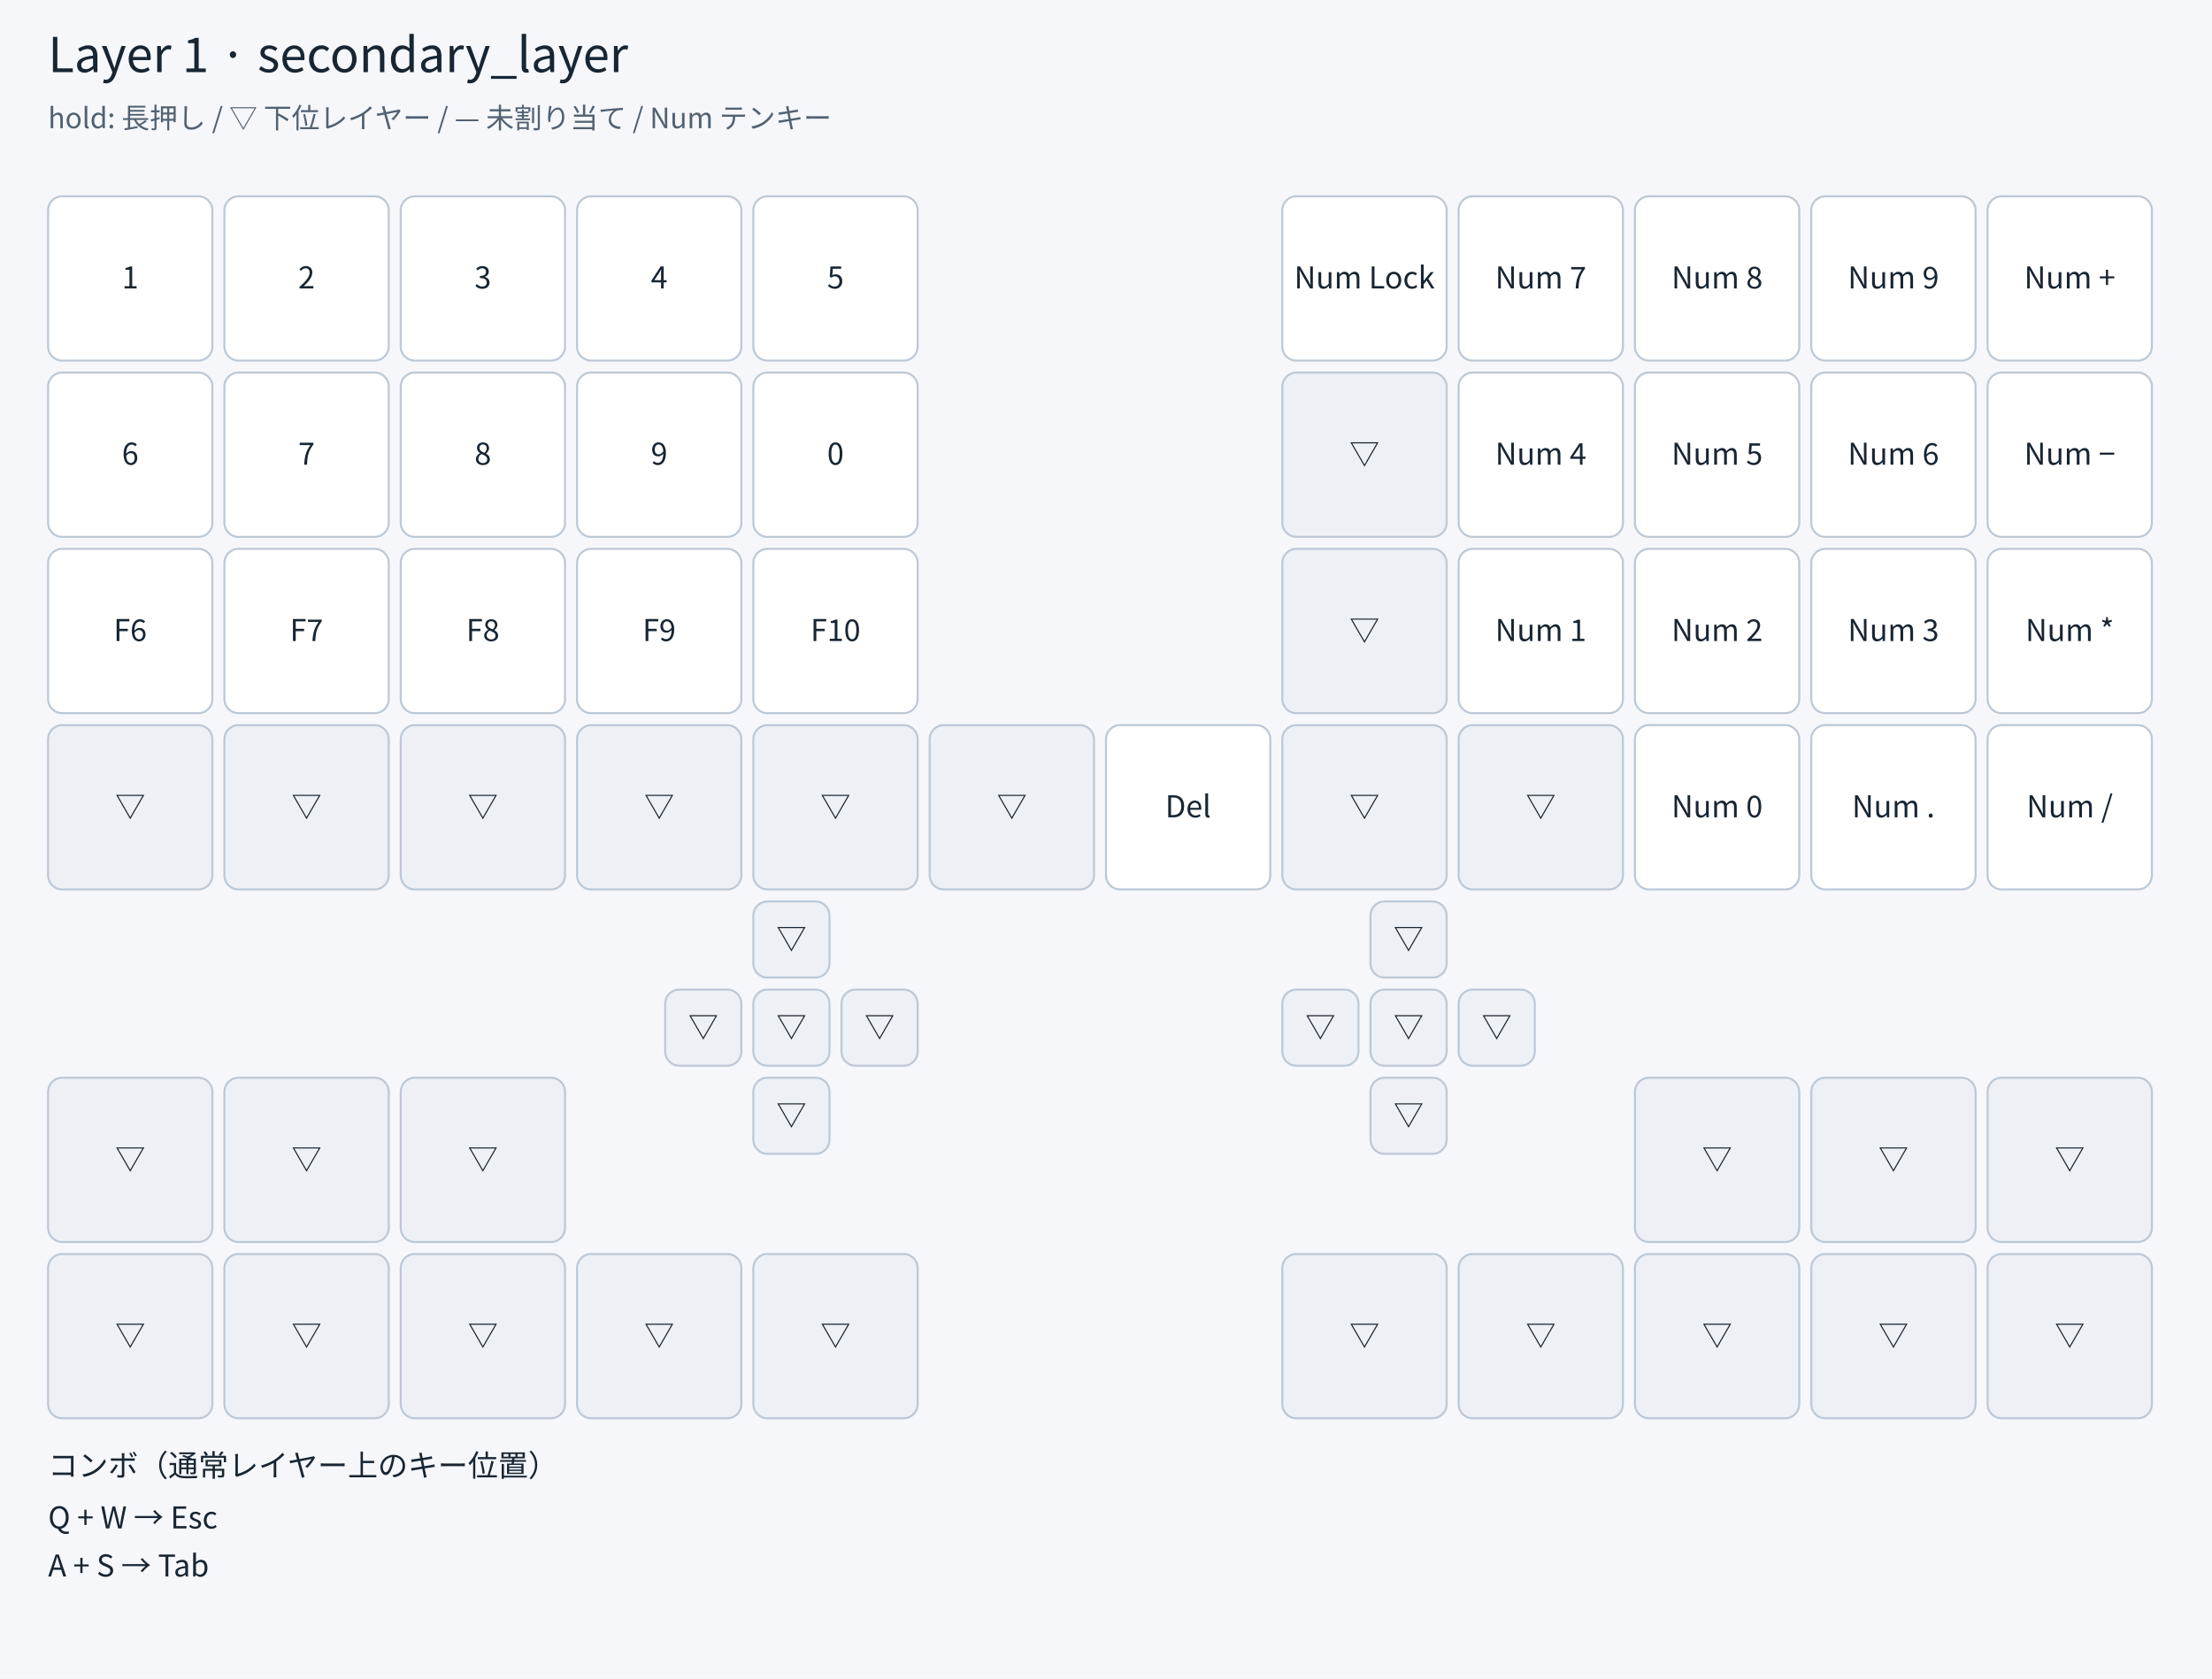
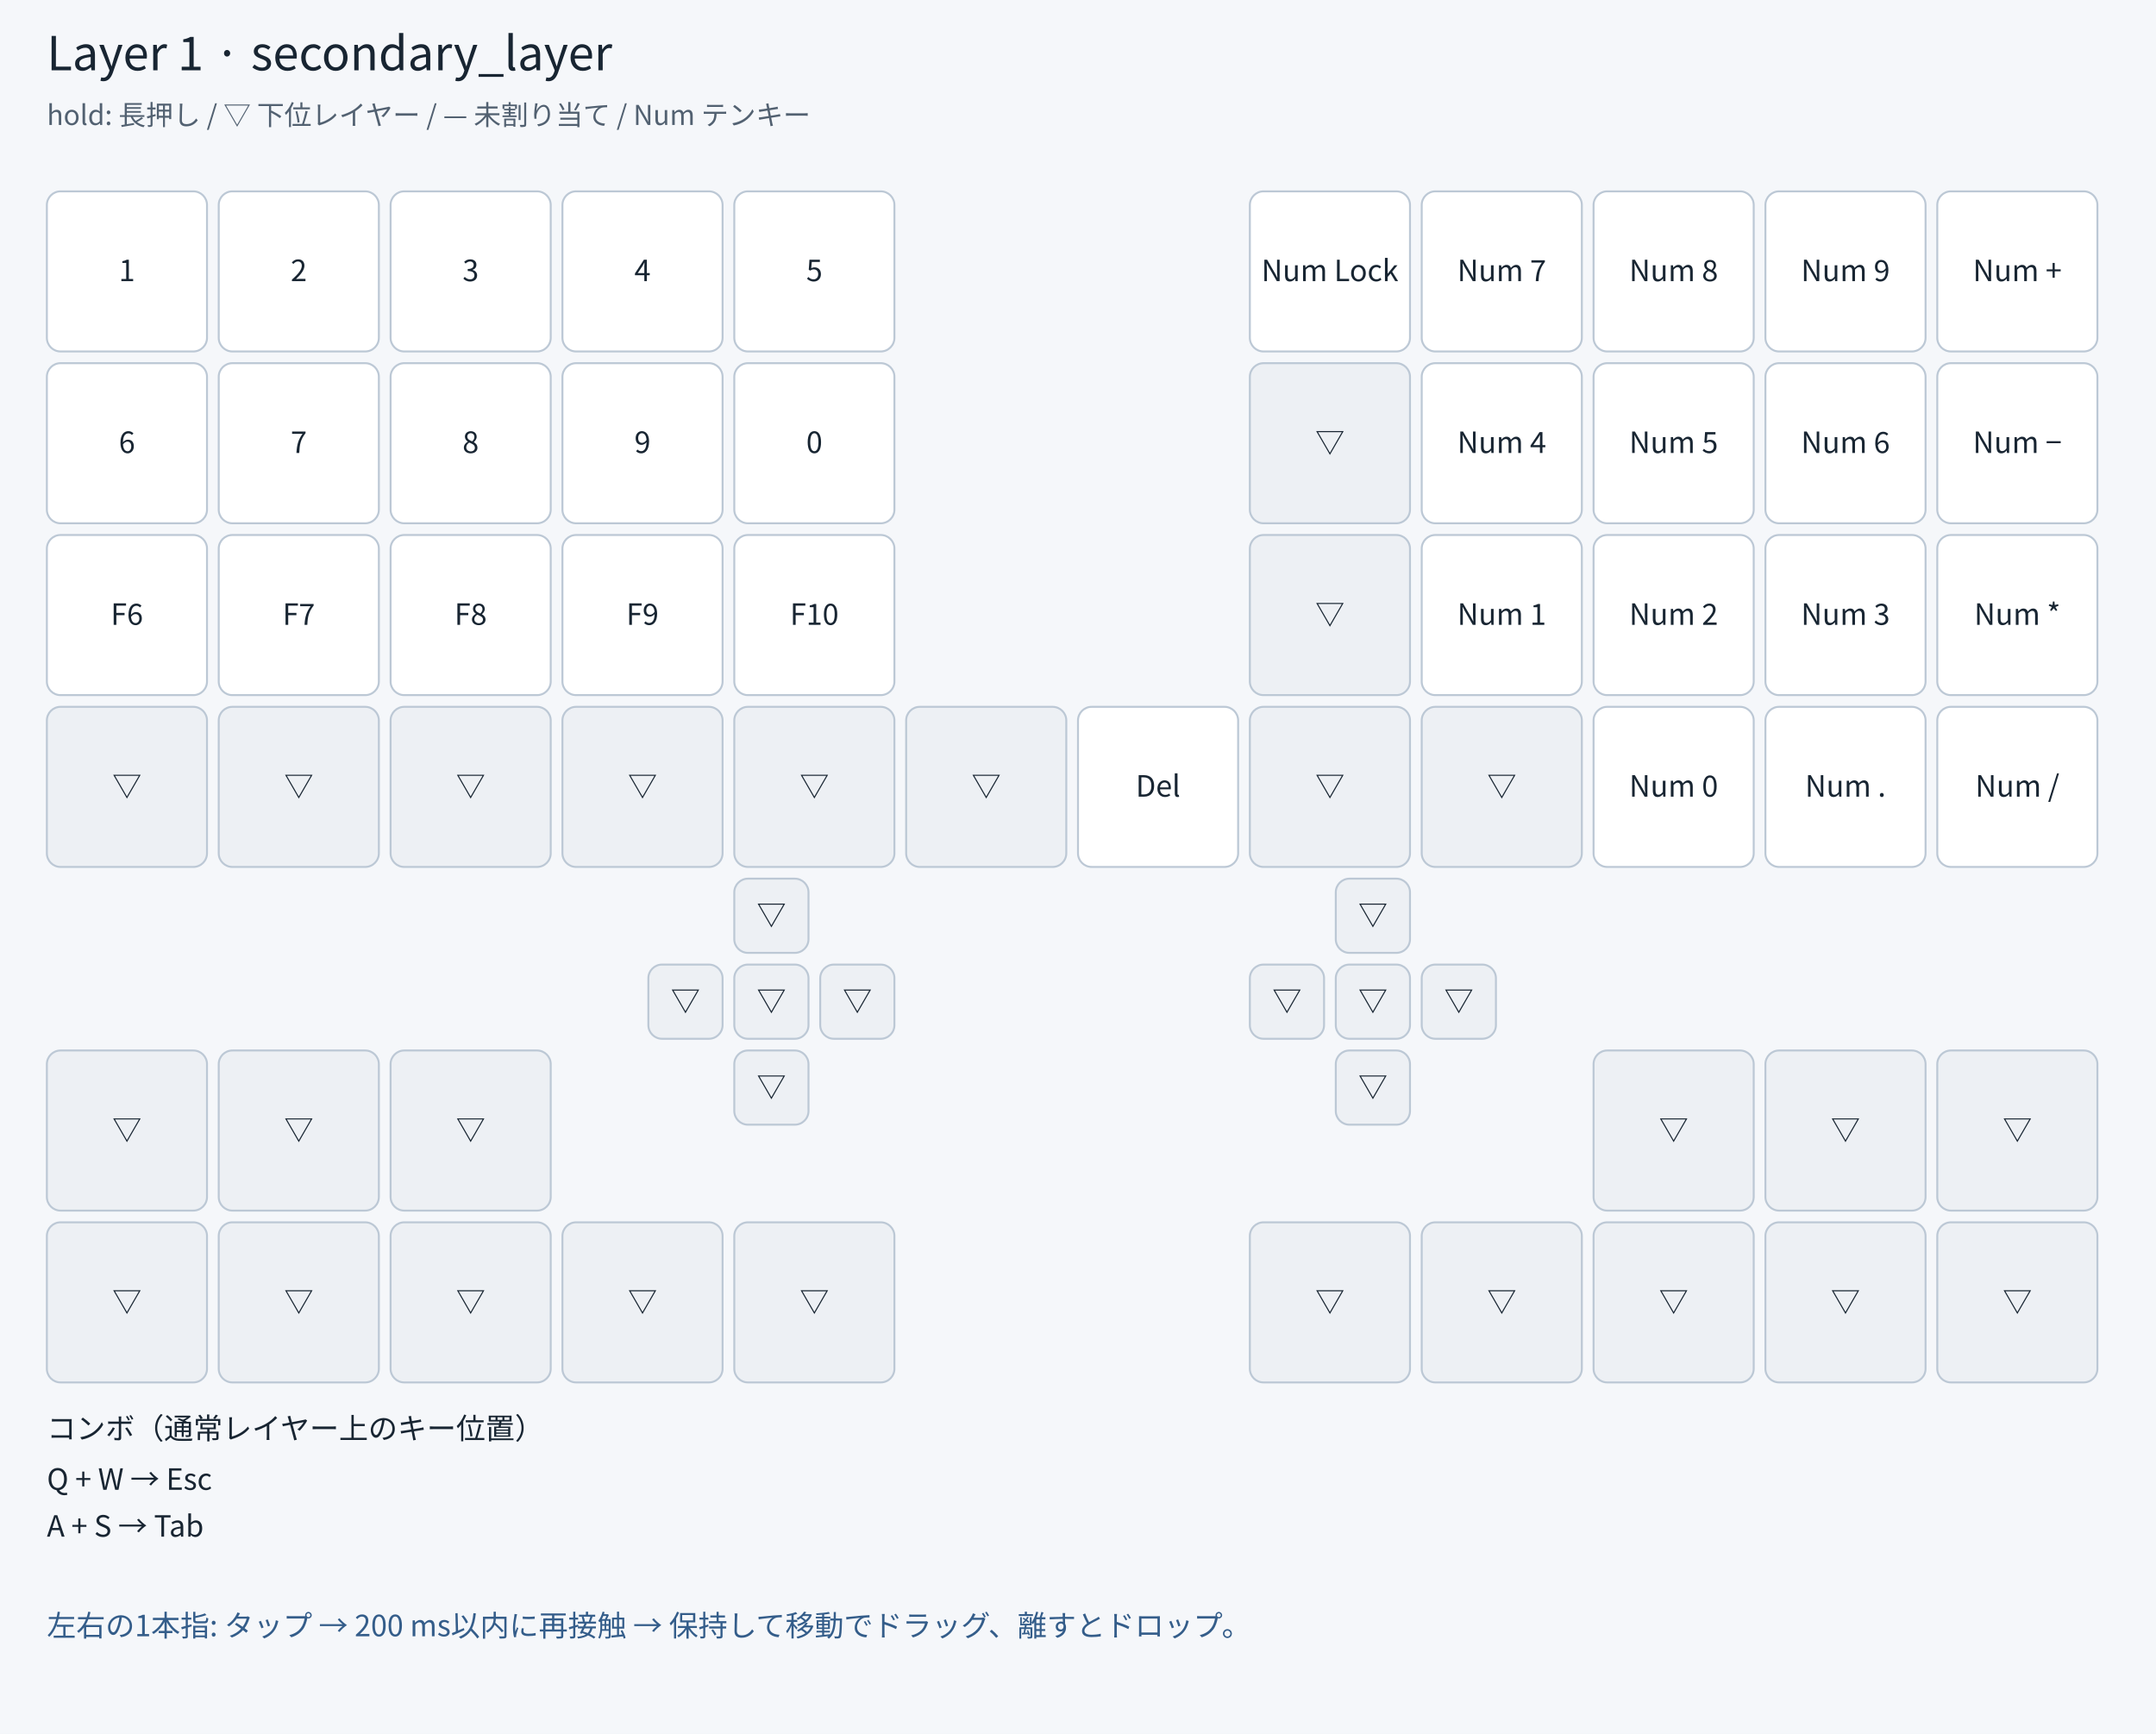
- <svg xmlns="http://www.w3.org/2000/svg" width="1104" height="838" viewBox="0 0 1104 838" role="img" aria-labelledby="title desc">
-   <rect width="1104" height="838" fill="#f5f7fa" />
+ <svg xmlns="http://www.w3.org/2000/svg" width="1104" height="888" viewBox="0 0 1104 888" role="img" aria-labelledby="title desc">
+   <rect width="1104" height="888" fill="#f5f7fa" />
  <g font-family="-apple-system, BlinkMacSystemFont, Segoe UI, Noto Sans CJK JP, Hiragino Sans, sans-serif">
    <text x="24" y="36" text-anchor="start" font-size="24" fill="#182532">Layer 1 · secondary_layer</text>
    <text x="24" y="64" text-anchor="start" font-size="14" fill="#526171">hold: 長押し   /   ▽ 下位レイヤー   /   — 未割り当て   /   Num テンキー</text>
    <g>
      <rect x="24" y="98" width="82" height="82" rx="7" fill="#ffffff" stroke="#bcc8d5" />
      <text x="65" y="144" text-anchor="middle" font-size="15" fill="#182532">1</text>
    </g>
    <g>
      <rect x="112" y="98" width="82" height="82" rx="7" fill="#ffffff" stroke="#bcc8d5" />
      <text x="153" y="144" text-anchor="middle" font-size="15" fill="#182532">2</text>
    </g>
    <g>
      <rect x="200" y="98" width="82" height="82" rx="7" fill="#ffffff" stroke="#bcc8d5" />
      <text x="241" y="144" text-anchor="middle" font-size="15" fill="#182532">3</text>
    </g>
    <g>
      <rect x="288" y="98" width="82" height="82" rx="7" fill="#ffffff" stroke="#bcc8d5" />
      <text x="329" y="144" text-anchor="middle" font-size="15" fill="#182532">4</text>
    </g>
    <g>
      <rect x="376" y="98" width="82" height="82" rx="7" fill="#ffffff" stroke="#bcc8d5" />
      <text x="417" y="144" text-anchor="middle" font-size="15" fill="#182532">5</text>
    </g>
    <g>
      <rect x="640" y="98" width="82" height="82" rx="7" fill="#ffffff" stroke="#bcc8d5" />
      <text x="681" y="144" text-anchor="middle" font-size="15" fill="#182532">Num Lock</text>
    </g>
    <g>
      <rect x="728" y="98" width="82" height="82" rx="7" fill="#ffffff" stroke="#bcc8d5" />
      <text x="769" y="144" text-anchor="middle" font-size="15" fill="#182532">Num 7</text>
    </g>
    <g>
      <rect x="816" y="98" width="82" height="82" rx="7" fill="#ffffff" stroke="#bcc8d5" />
      <text x="857" y="144" text-anchor="middle" font-size="15" fill="#182532">Num 8</text>
    </g>
    <g>
      <rect x="904" y="98" width="82" height="82" rx="7" fill="#ffffff" stroke="#bcc8d5" />
      <text x="945" y="144" text-anchor="middle" font-size="15" fill="#182532">Num 9</text>
    </g>
    <g>
      <rect x="992" y="98" width="82" height="82" rx="7" fill="#ffffff" stroke="#bcc8d5" />
      <text x="1033" y="144" text-anchor="middle" font-size="15" fill="#182532">Num +</text>
    </g>
    <g>
      <rect x="24" y="186" width="82" height="82" rx="7" fill="#ffffff" stroke="#bcc8d5" />
      <text x="65" y="232" text-anchor="middle" font-size="15" fill="#182532">6</text>
    </g>
    <g>
      <rect x="112" y="186" width="82" height="82" rx="7" fill="#ffffff" stroke="#bcc8d5" />
      <text x="153" y="232" text-anchor="middle" font-size="15" fill="#182532">7</text>
    </g>
    <g>
      <rect x="200" y="186" width="82" height="82" rx="7" fill="#ffffff" stroke="#bcc8d5" />
      <text x="241" y="232" text-anchor="middle" font-size="15" fill="#182532">8</text>
    </g>
    <g>
      <rect x="288" y="186" width="82" height="82" rx="7" fill="#ffffff" stroke="#bcc8d5" />
      <text x="329" y="232" text-anchor="middle" font-size="15" fill="#182532">9</text>
    </g>
    <g>
      <rect x="376" y="186" width="82" height="82" rx="7" fill="#ffffff" stroke="#bcc8d5" />
      <text x="417" y="232" text-anchor="middle" font-size="15" fill="#182532">0</text>
    </g>
    <g>
      <rect x="640" y="186" width="82" height="82" rx="7" fill="#edf0f4" stroke="#bcc8d5" />
      <text x="681" y="232" text-anchor="middle" font-size="15" fill="#182532">▽</text>
    </g>
    <g>
      <rect x="728" y="186" width="82" height="82" rx="7" fill="#ffffff" stroke="#bcc8d5" />
      <text x="769" y="232" text-anchor="middle" font-size="15" fill="#182532">Num 4</text>
    </g>
    <g>
      <rect x="816" y="186" width="82" height="82" rx="7" fill="#ffffff" stroke="#bcc8d5" />
      <text x="857" y="232" text-anchor="middle" font-size="15" fill="#182532">Num 5</text>
    </g>
    <g>
      <rect x="904" y="186" width="82" height="82" rx="7" fill="#ffffff" stroke="#bcc8d5" />
      <text x="945" y="232" text-anchor="middle" font-size="15" fill="#182532">Num 6</text>
    </g>
    <g>
      <rect x="992" y="186" width="82" height="82" rx="7" fill="#ffffff" stroke="#bcc8d5" />
      <text x="1033" y="232" text-anchor="middle" font-size="15" fill="#182532">Num −</text>
    </g>
    <g>
      <rect x="24" y="274" width="82" height="82" rx="7" fill="#ffffff" stroke="#bcc8d5" />
      <text x="65" y="320" text-anchor="middle" font-size="15" fill="#182532">F6</text>
    </g>
    <g>
      <rect x="112" y="274" width="82" height="82" rx="7" fill="#ffffff" stroke="#bcc8d5" />
      <text x="153" y="320" text-anchor="middle" font-size="15" fill="#182532">F7</text>
    </g>
    <g>
      <rect x="200" y="274" width="82" height="82" rx="7" fill="#ffffff" stroke="#bcc8d5" />
      <text x="241" y="320" text-anchor="middle" font-size="15" fill="#182532">F8</text>
    </g>
    <g>
      <rect x="288" y="274" width="82" height="82" rx="7" fill="#ffffff" stroke="#bcc8d5" />
      <text x="329" y="320" text-anchor="middle" font-size="15" fill="#182532">F9</text>
    </g>
    <g>
      <rect x="376" y="274" width="82" height="82" rx="7" fill="#ffffff" stroke="#bcc8d5" />
      <text x="417" y="320" text-anchor="middle" font-size="15" fill="#182532">F10</text>
    </g>
    <g>
      <rect x="640" y="274" width="82" height="82" rx="7" fill="#edf0f4" stroke="#bcc8d5" />
      <text x="681" y="320" text-anchor="middle" font-size="15" fill="#182532">▽</text>
    </g>
    <g>
      <rect x="728" y="274" width="82" height="82" rx="7" fill="#ffffff" stroke="#bcc8d5" />
      <text x="769" y="320" text-anchor="middle" font-size="15" fill="#182532">Num 1</text>
    </g>
    <g>
      <rect x="816" y="274" width="82" height="82" rx="7" fill="#ffffff" stroke="#bcc8d5" />
      <text x="857" y="320" text-anchor="middle" font-size="15" fill="#182532">Num 2</text>
    </g>
    <g>
      <rect x="904" y="274" width="82" height="82" rx="7" fill="#ffffff" stroke="#bcc8d5" />
      <text x="945" y="320" text-anchor="middle" font-size="15" fill="#182532">Num 3</text>
    </g>
    <g>
      <rect x="992" y="274" width="82" height="82" rx="7" fill="#ffffff" stroke="#bcc8d5" />
      <text x="1033" y="320" text-anchor="middle" font-size="15" fill="#182532">Num *</text>
    </g>
    <g>
      <rect x="24" y="362" width="82" height="82" rx="7" fill="#edf0f4" stroke="#bcc8d5" />
      <text x="65" y="408" text-anchor="middle" font-size="15" fill="#182532">▽</text>
    </g>
    <g>
      <rect x="112" y="362" width="82" height="82" rx="7" fill="#edf0f4" stroke="#bcc8d5" />
      <text x="153" y="408" text-anchor="middle" font-size="15" fill="#182532">▽</text>
    </g>
    <g>
      <rect x="200" y="362" width="82" height="82" rx="7" fill="#edf0f4" stroke="#bcc8d5" />
      <text x="241" y="408" text-anchor="middle" font-size="15" fill="#182532">▽</text>
    </g>
    <g>
      <rect x="288" y="362" width="82" height="82" rx="7" fill="#edf0f4" stroke="#bcc8d5" />
      <text x="329" y="408" text-anchor="middle" font-size="15" fill="#182532">▽</text>
    </g>
    <g>
      <rect x="376" y="362" width="82" height="82" rx="7" fill="#edf0f4" stroke="#bcc8d5" />
      <text x="417" y="408" text-anchor="middle" font-size="15" fill="#182532">▽</text>
    </g>
    <g>
      <rect x="464" y="362" width="82" height="82" rx="7" fill="#edf0f4" stroke="#bcc8d5" />
      <text x="505" y="408" text-anchor="middle" font-size="15" fill="#182532">▽</text>
    </g>
    <g>
      <rect x="552" y="362" width="82" height="82" rx="7" fill="#ffffff" stroke="#bcc8d5" />
      <text x="593" y="408" text-anchor="middle" font-size="15" fill="#182532">Del</text>
    </g>
    <g>
      <rect x="640" y="362" width="82" height="82" rx="7" fill="#edf0f4" stroke="#bcc8d5" />
      <text x="681" y="408" text-anchor="middle" font-size="15" fill="#182532">▽</text>
    </g>
    <g>
      <rect x="728" y="362" width="82" height="82" rx="7" fill="#edf0f4" stroke="#bcc8d5" />
      <text x="769" y="408" text-anchor="middle" font-size="15" fill="#182532">▽</text>
    </g>
    <g>
      <rect x="816" y="362" width="82" height="82" rx="7" fill="#ffffff" stroke="#bcc8d5" />
      <text x="857" y="408" text-anchor="middle" font-size="15" fill="#182532">Num 0</text>
    </g>
    <g>
      <rect x="904" y="362" width="82" height="82" rx="7" fill="#ffffff" stroke="#bcc8d5" />
      <text x="945" y="408" text-anchor="middle" font-size="15" fill="#182532">Num .</text>
    </g>
    <g>
      <rect x="992" y="362" width="82" height="82" rx="7" fill="#ffffff" stroke="#bcc8d5" />
      <text x="1033" y="408" text-anchor="middle" font-size="15" fill="#182532">Num /</text>
    </g>
    <g>
      <rect x="376" y="494" width="38" height="38" rx="7" fill="#edf0f4" stroke="#bcc8d5" />
      <text x="395" y="518" text-anchor="middle" font-size="15" fill="#182532">▽</text>
    </g>
    <g>
      <rect x="420" y="494" width="38" height="38" rx="7" fill="#edf0f4" stroke="#bcc8d5" />
      <text x="439" y="518" text-anchor="middle" font-size="15" fill="#182532">▽</text>
    </g>
    <g>
      <rect x="376" y="538" width="38" height="38" rx="7" fill="#edf0f4" stroke="#bcc8d5" />
      <text x="395" y="562" text-anchor="middle" font-size="15" fill="#182532">▽</text>
    </g>
    <g>
      <rect x="332" y="494" width="38" height="38" rx="7" fill="#edf0f4" stroke="#bcc8d5" />
      <text x="351" y="518" text-anchor="middle" font-size="15" fill="#182532">▽</text>
    </g>
    <g>
      <rect x="376" y="450" width="38" height="38" rx="7" fill="#edf0f4" stroke="#bcc8d5" />
      <text x="395" y="474" text-anchor="middle" font-size="15" fill="#182532">▽</text>
    </g>
    <g>
      <rect x="684" y="450" width="38" height="38" rx="7" fill="#edf0f4" stroke="#bcc8d5" />
      <text x="703" y="474" text-anchor="middle" font-size="15" fill="#182532">▽</text>
    </g>
    <g>
      <rect x="640" y="494" width="38" height="38" rx="7" fill="#edf0f4" stroke="#bcc8d5" />
      <text x="659" y="518" text-anchor="middle" font-size="15" fill="#182532">▽</text>
    </g>
    <g>
      <rect x="684" y="538" width="38" height="38" rx="7" fill="#edf0f4" stroke="#bcc8d5" />
      <text x="703" y="562" text-anchor="middle" font-size="15" fill="#182532">▽</text>
    </g>
    <g>
      <rect x="728" y="494" width="38" height="38" rx="7" fill="#edf0f4" stroke="#bcc8d5" />
      <text x="747" y="518" text-anchor="middle" font-size="15" fill="#182532">▽</text>
    </g>
    <g>
      <rect x="684" y="494" width="38" height="38" rx="7" fill="#edf0f4" stroke="#bcc8d5" />
      <text x="703" y="518" text-anchor="middle" font-size="15" fill="#182532">▽</text>
    </g>
    <g>
      <rect x="24" y="538" width="82" height="82" rx="7" fill="#edf0f4" stroke="#bcc8d5" />
      <text x="65" y="584" text-anchor="middle" font-size="15" fill="#182532">▽</text>
    </g>
    <g>
      <rect x="112" y="538" width="82" height="82" rx="7" fill="#edf0f4" stroke="#bcc8d5" />
      <text x="153" y="584" text-anchor="middle" font-size="15" fill="#182532">▽</text>
    </g>
    <g>
      <rect x="200" y="538" width="82" height="82" rx="7" fill="#edf0f4" stroke="#bcc8d5" />
      <text x="241" y="584" text-anchor="middle" font-size="15" fill="#182532">▽</text>
    </g>
    <g>
      <rect x="816" y="538" width="82" height="82" rx="7" fill="#edf0f4" stroke="#bcc8d5" />
      <text x="857" y="584" text-anchor="middle" font-size="15" fill="#182532">▽</text>
    </g>
    <g>
      <rect x="904" y="538" width="82" height="82" rx="7" fill="#edf0f4" stroke="#bcc8d5" />
      <text x="945" y="584" text-anchor="middle" font-size="15" fill="#182532">▽</text>
    </g>
    <g>
      <rect x="992" y="538" width="82" height="82" rx="7" fill="#edf0f4" stroke="#bcc8d5" />
      <text x="1033" y="584" text-anchor="middle" font-size="15" fill="#182532">▽</text>
    </g>
    <g>
      <rect x="24" y="626" width="82" height="82" rx="7" fill="#edf0f4" stroke="#bcc8d5" />
      <text x="65" y="672" text-anchor="middle" font-size="15" fill="#182532">▽</text>
    </g>
    <g>
      <rect x="112" y="626" width="82" height="82" rx="7" fill="#edf0f4" stroke="#bcc8d5" />
      <text x="153" y="672" text-anchor="middle" font-size="15" fill="#182532">▽</text>
    </g>
    <g>
      <rect x="200" y="626" width="82" height="82" rx="7" fill="#edf0f4" stroke="#bcc8d5" />
      <text x="241" y="672" text-anchor="middle" font-size="15" fill="#182532">▽</text>
    </g>
    <g>
      <rect x="288" y="626" width="82" height="82" rx="7" fill="#edf0f4" stroke="#bcc8d5" />
      <text x="329" y="672" text-anchor="middle" font-size="15" fill="#182532">▽</text>
    </g>
    <g>
      <rect x="376" y="626" width="82" height="82" rx="7" fill="#edf0f4" stroke="#bcc8d5" />
      <text x="417" y="672" text-anchor="middle" font-size="15" fill="#182532">▽</text>
    </g>
    <g>
      <rect x="640" y="626" width="82" height="82" rx="7" fill="#edf0f4" stroke="#bcc8d5" />
      <text x="681" y="672" text-anchor="middle" font-size="15" fill="#182532">▽</text>
    </g>
    <g>
      <rect x="728" y="626" width="82" height="82" rx="7" fill="#edf0f4" stroke="#bcc8d5" />
      <text x="769" y="672" text-anchor="middle" font-size="15" fill="#182532">▽</text>
    </g>
    <g>
      <rect x="816" y="626" width="82" height="82" rx="7" fill="#edf0f4" stroke="#bcc8d5" />
      <text x="857" y="672" text-anchor="middle" font-size="15" fill="#182532">▽</text>
    </g>
    <g>
      <rect x="904" y="626" width="82" height="82" rx="7" fill="#edf0f4" stroke="#bcc8d5" />
      <text x="945" y="672" text-anchor="middle" font-size="15" fill="#182532">▽</text>
    </g>
    <g>
      <rect x="992" y="626" width="82" height="82" rx="7" fill="#edf0f4" stroke="#bcc8d5" />
      <text x="1033" y="672" text-anchor="middle" font-size="15" fill="#182532">▽</text>
    </g>
    <text x="24" y="737" text-anchor="start" font-size="15" fill="#182532">コンボ（通常レイヤー上のキー位置）</text>
    <text x="24" y="763" text-anchor="start" font-size="15" fill="#182532">Q + W → Esc</text>
    <text x="24" y="787" text-anchor="start" font-size="15" fill="#182532">A + S → Tab</text>
+     <text x="24" y="838" text-anchor="start" font-size="15" fill="#345d8a">左右の1本指: タップ → 200 ms以内に再接触 → 保持して移動でドラッグ、離すとドロップ。</text>
  </g>
</svg>
